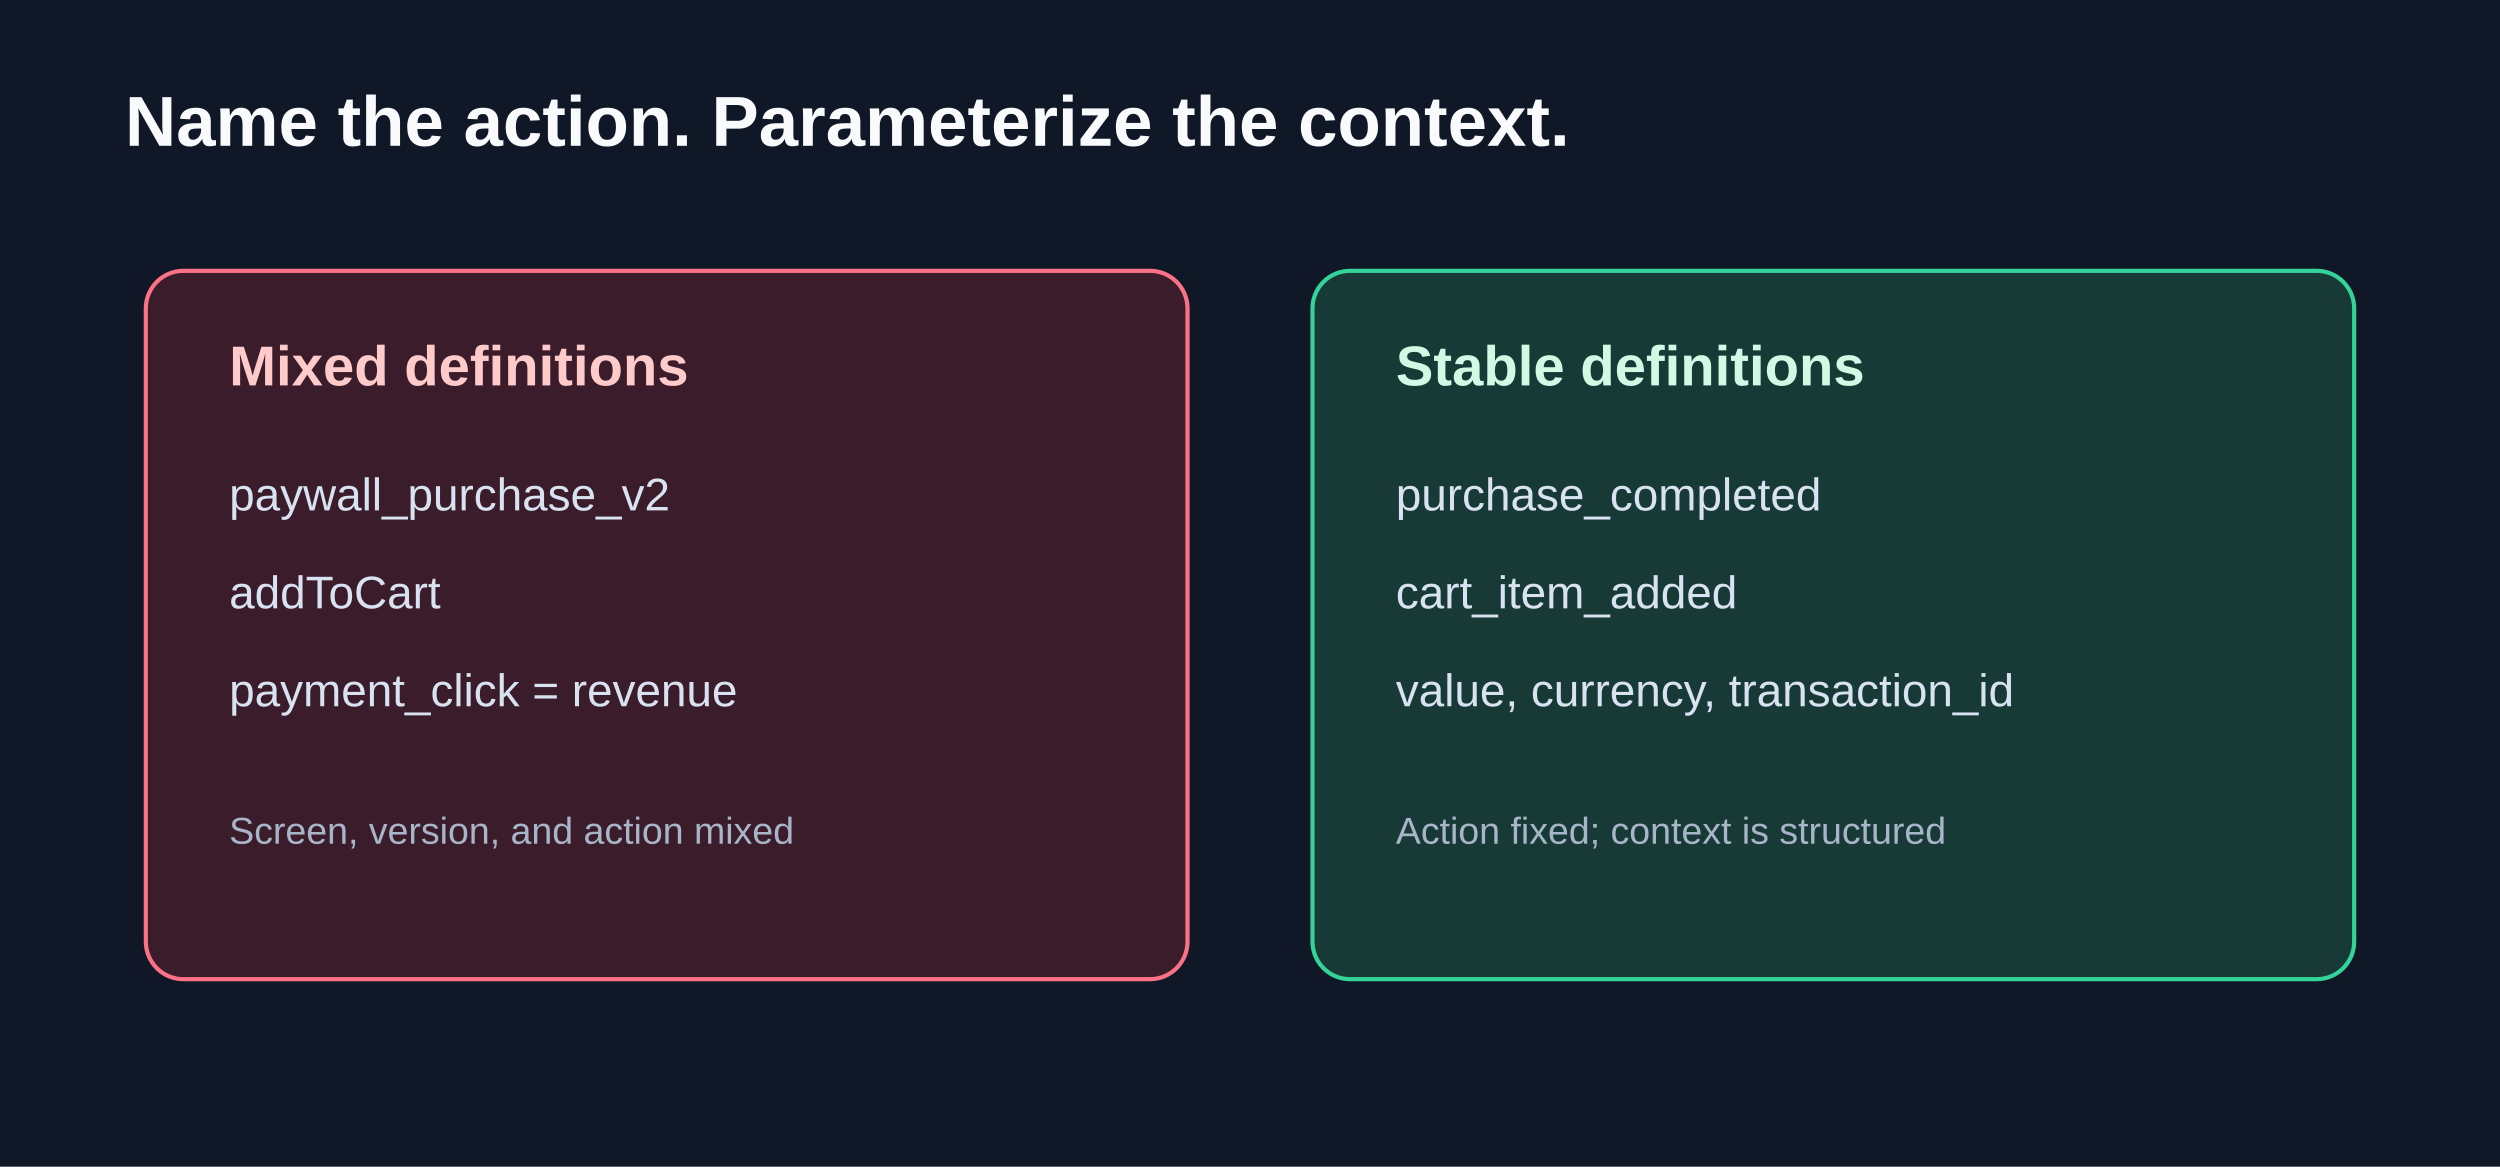
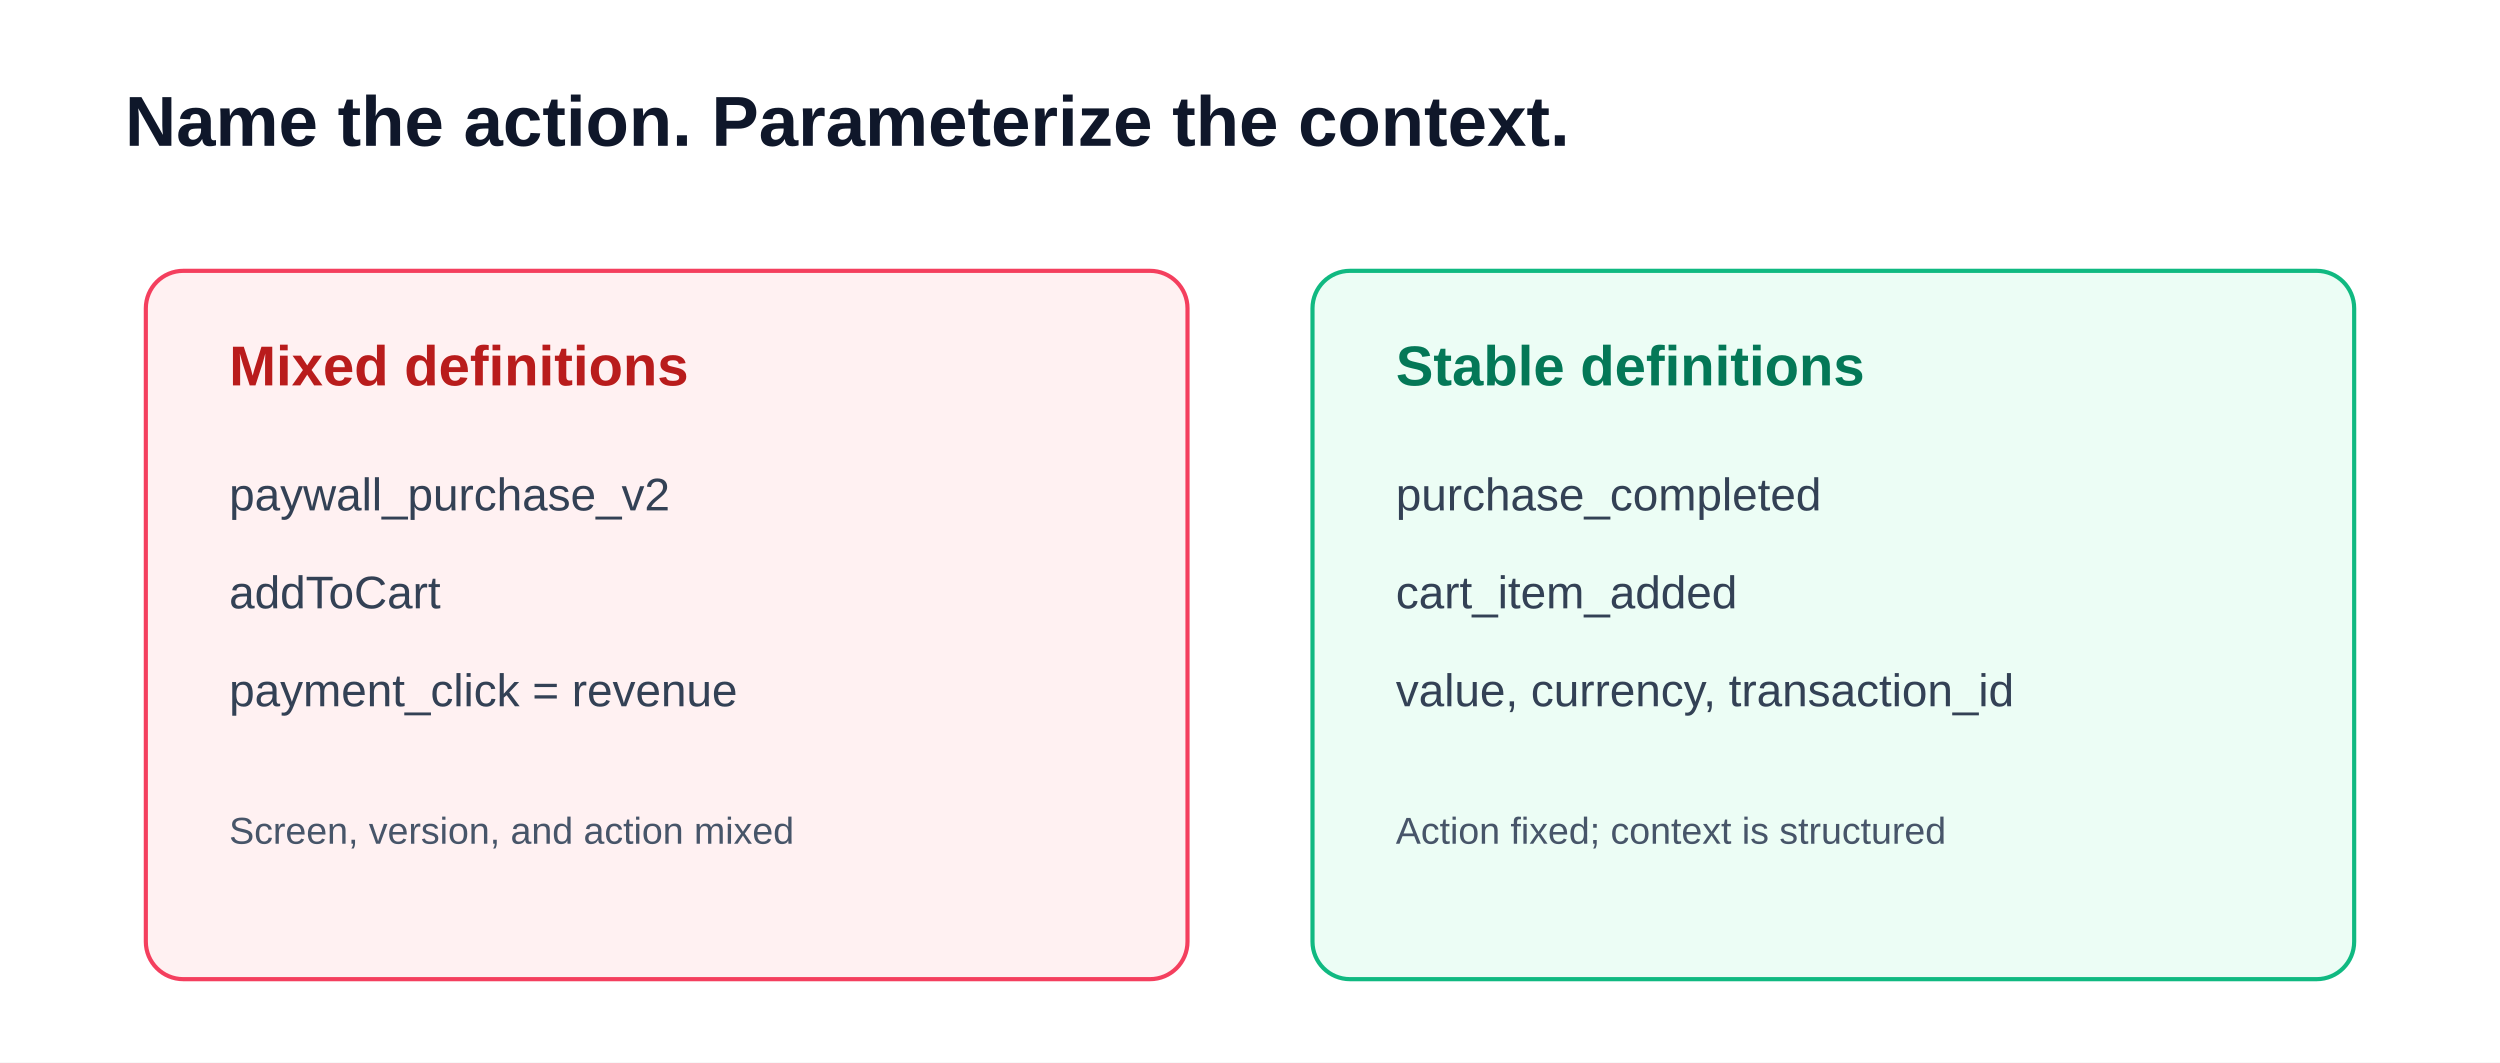
- <svg xmlns="http://www.w3.org/2000/svg" width="1200" height="560" viewBox="0 0 1200 560" role="img" aria-labelledby="t">
-   <rect width="1200" height="560" fill="#101827" />
-   <text x="60" y="70" fill="#f8fafc" font-family="Arial" font-size="34" font-weight="700">Name the action. Parameterize the context.</text>
+ <svg xmlns="http://www.w3.org/2000/svg" width="1200" height="510" viewBox="0 0 1200 510" role="img" aria-labelledby="t">
+   <rect width="1200" height="510" fill="#ffffff" />
+   <text x="60" y="70" fill="#0f172a" font-family="Arial" font-size="34" font-weight="700">Name the action. Parameterize the context.</text>
  <g font-family="Arial">
-     <rect x="70" y="130" width="500" height="340" rx="18" fill="#3b1c2a" stroke="#fb7185" stroke-width="2" />
-     <rect x="630" y="130" width="500" height="340" rx="18" fill="#183a36" stroke="#34d399" stroke-width="2" />
+     <rect x="70" y="130" width="500" height="340" rx="18" fill="#fff1f2" stroke="#f43f5e" stroke-width="2" />
+     <rect x="630" y="130" width="500" height="340" rx="18" fill="#ecfdf5" stroke="#10b981" stroke-width="2" />
    <g font-size="27" font-weight="700">
-       <text x="110" y="185" fill="#fecaca">Mixed definitions</text>
-       <text x="670" y="185" fill="#d1fae5">Stable definitions</text>
+       <text x="110" y="185" fill="#b91c1c">Mixed definitions</text>
+       <text x="670" y="185" fill="#047857">Stable definitions</text>
    </g>
-     <g fill="#d8e2f0" font-size="22">
+     <g fill="#334155" font-size="22">
      <text x="110" y="245">paywall_purchase_v2</text>
      <text x="110" y="292">addToCart</text>
      <text x="110" y="339">payment_click = revenue</text>
      <text x="670" y="245">purchase_completed</text>
      <text x="670" y="292">cart_item_added</text>
      <text x="670" y="339">value, currency, transaction_id</text>
    </g>
-     <g fill="#a8b5c8" font-size="18">
+     <g fill="#475569" font-size="18">
      <text x="110" y="405">Screen, version, and action mixed</text>
      <text x="670" y="405">Action fixed; context is structured</text>
    </g>
  </g>
</svg>
